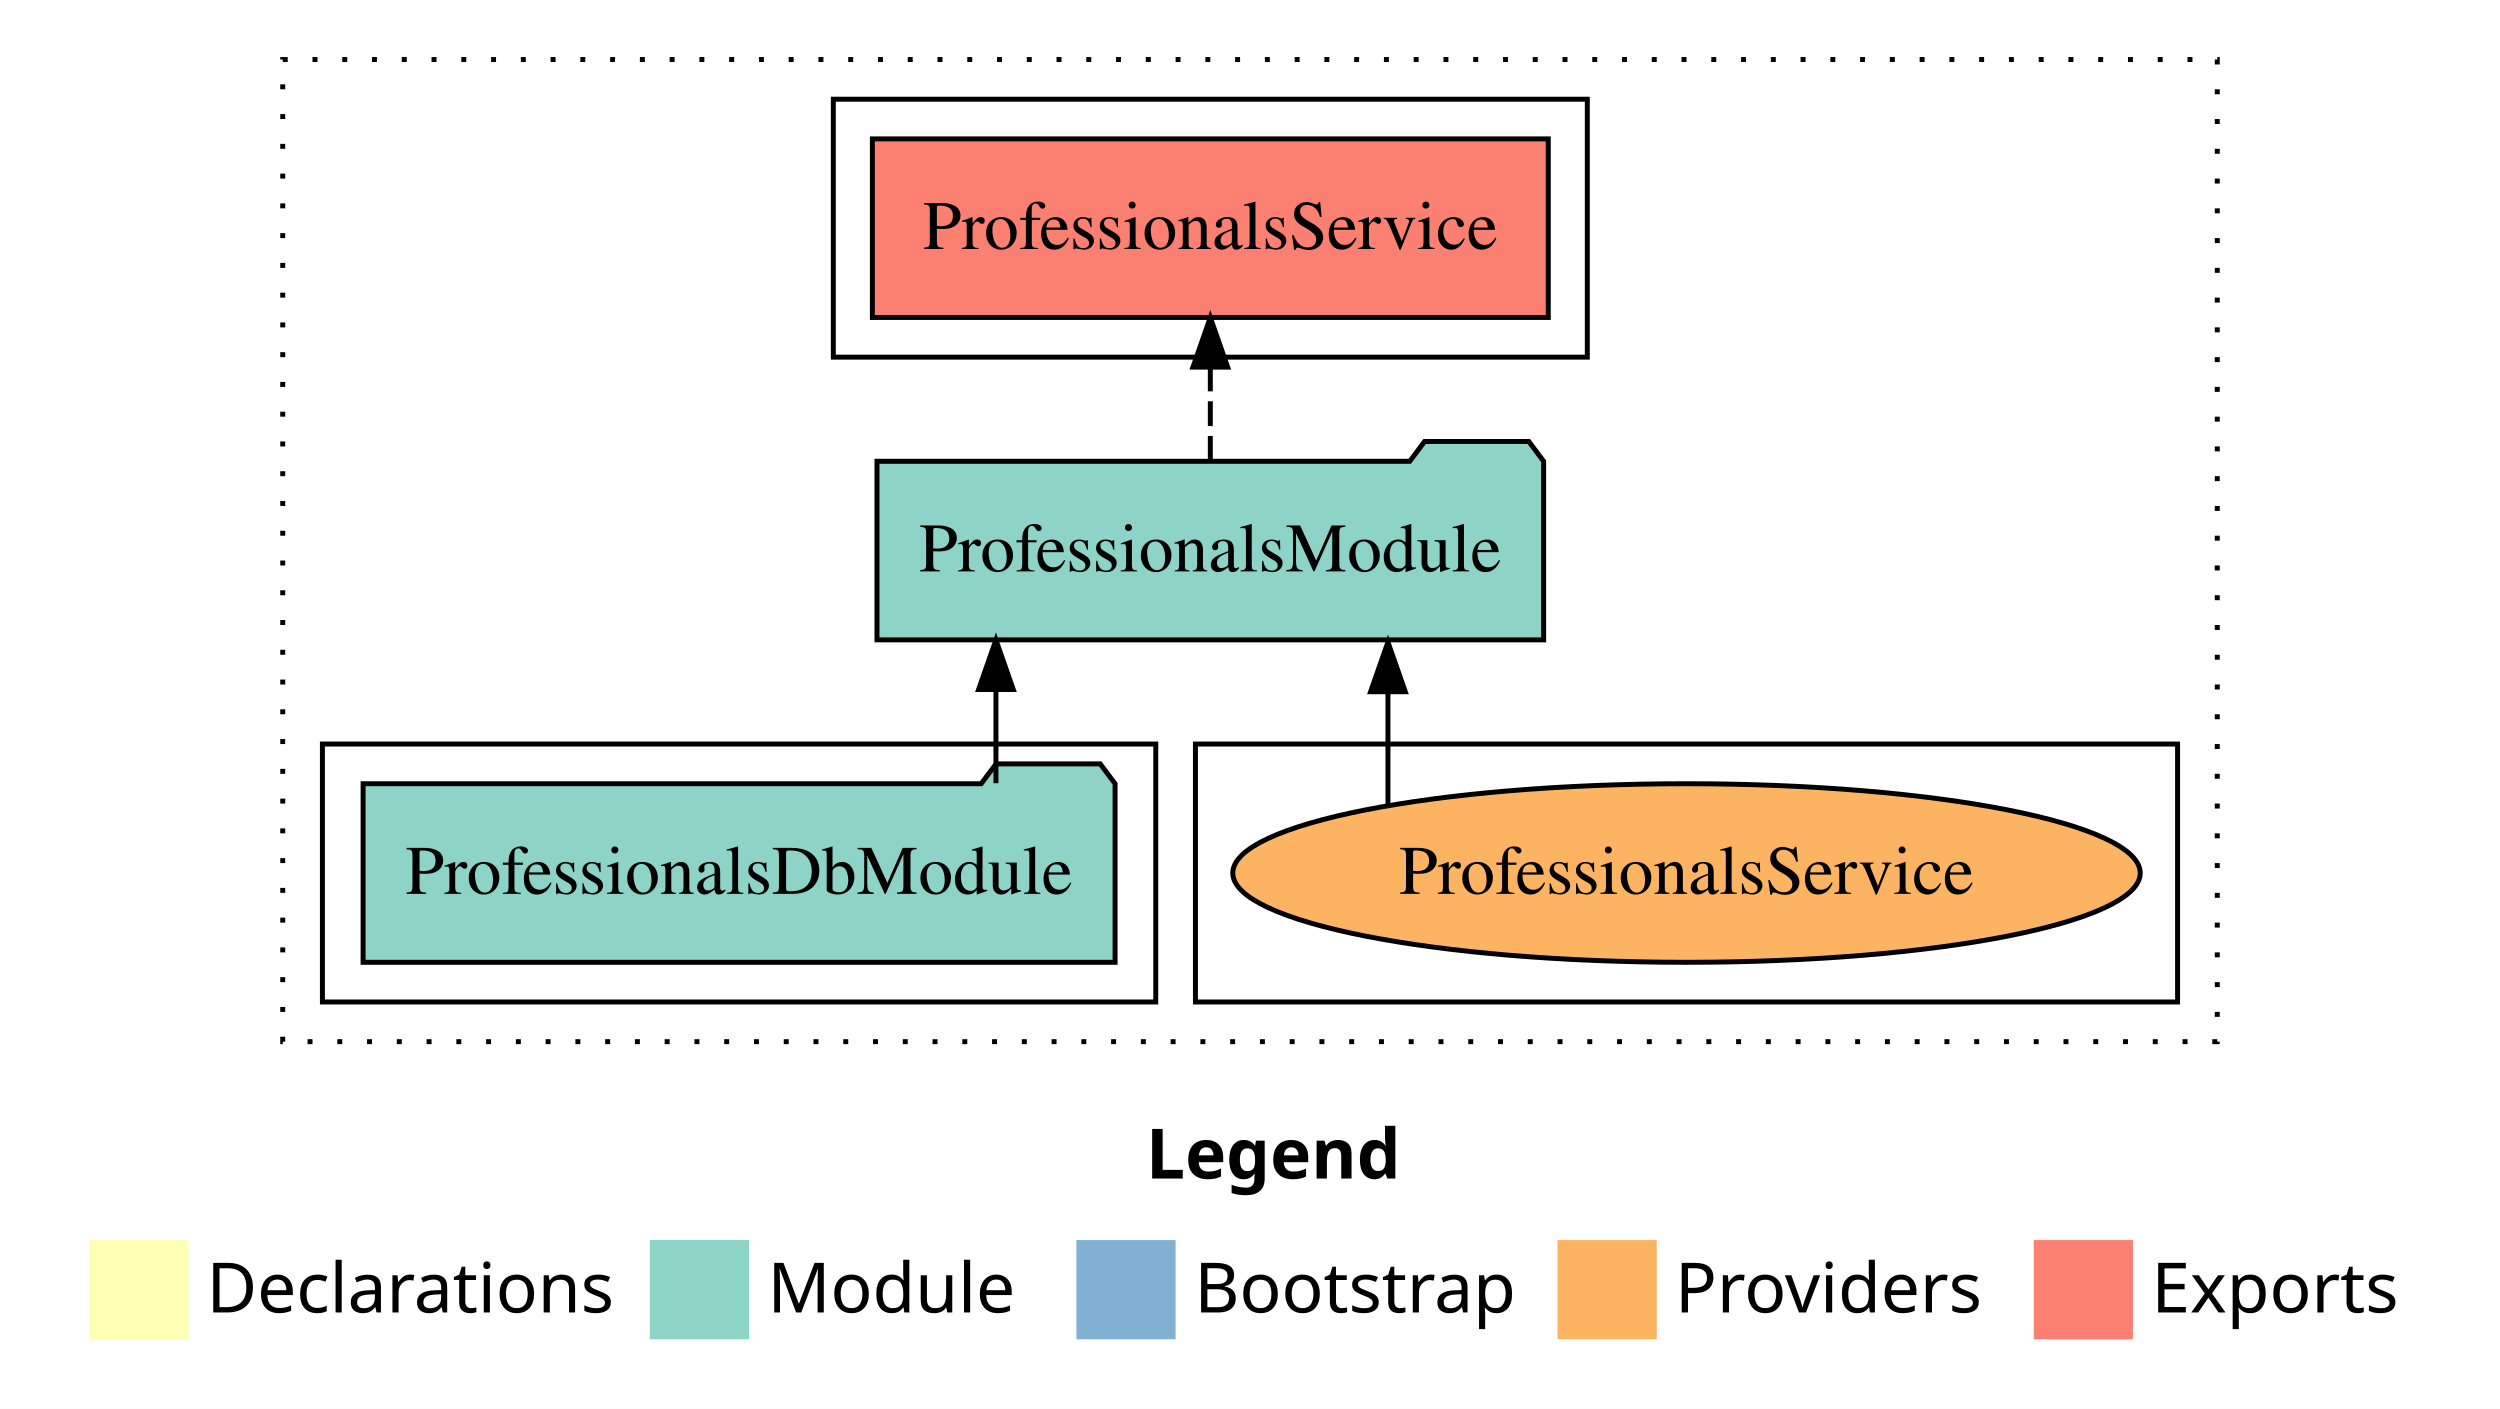
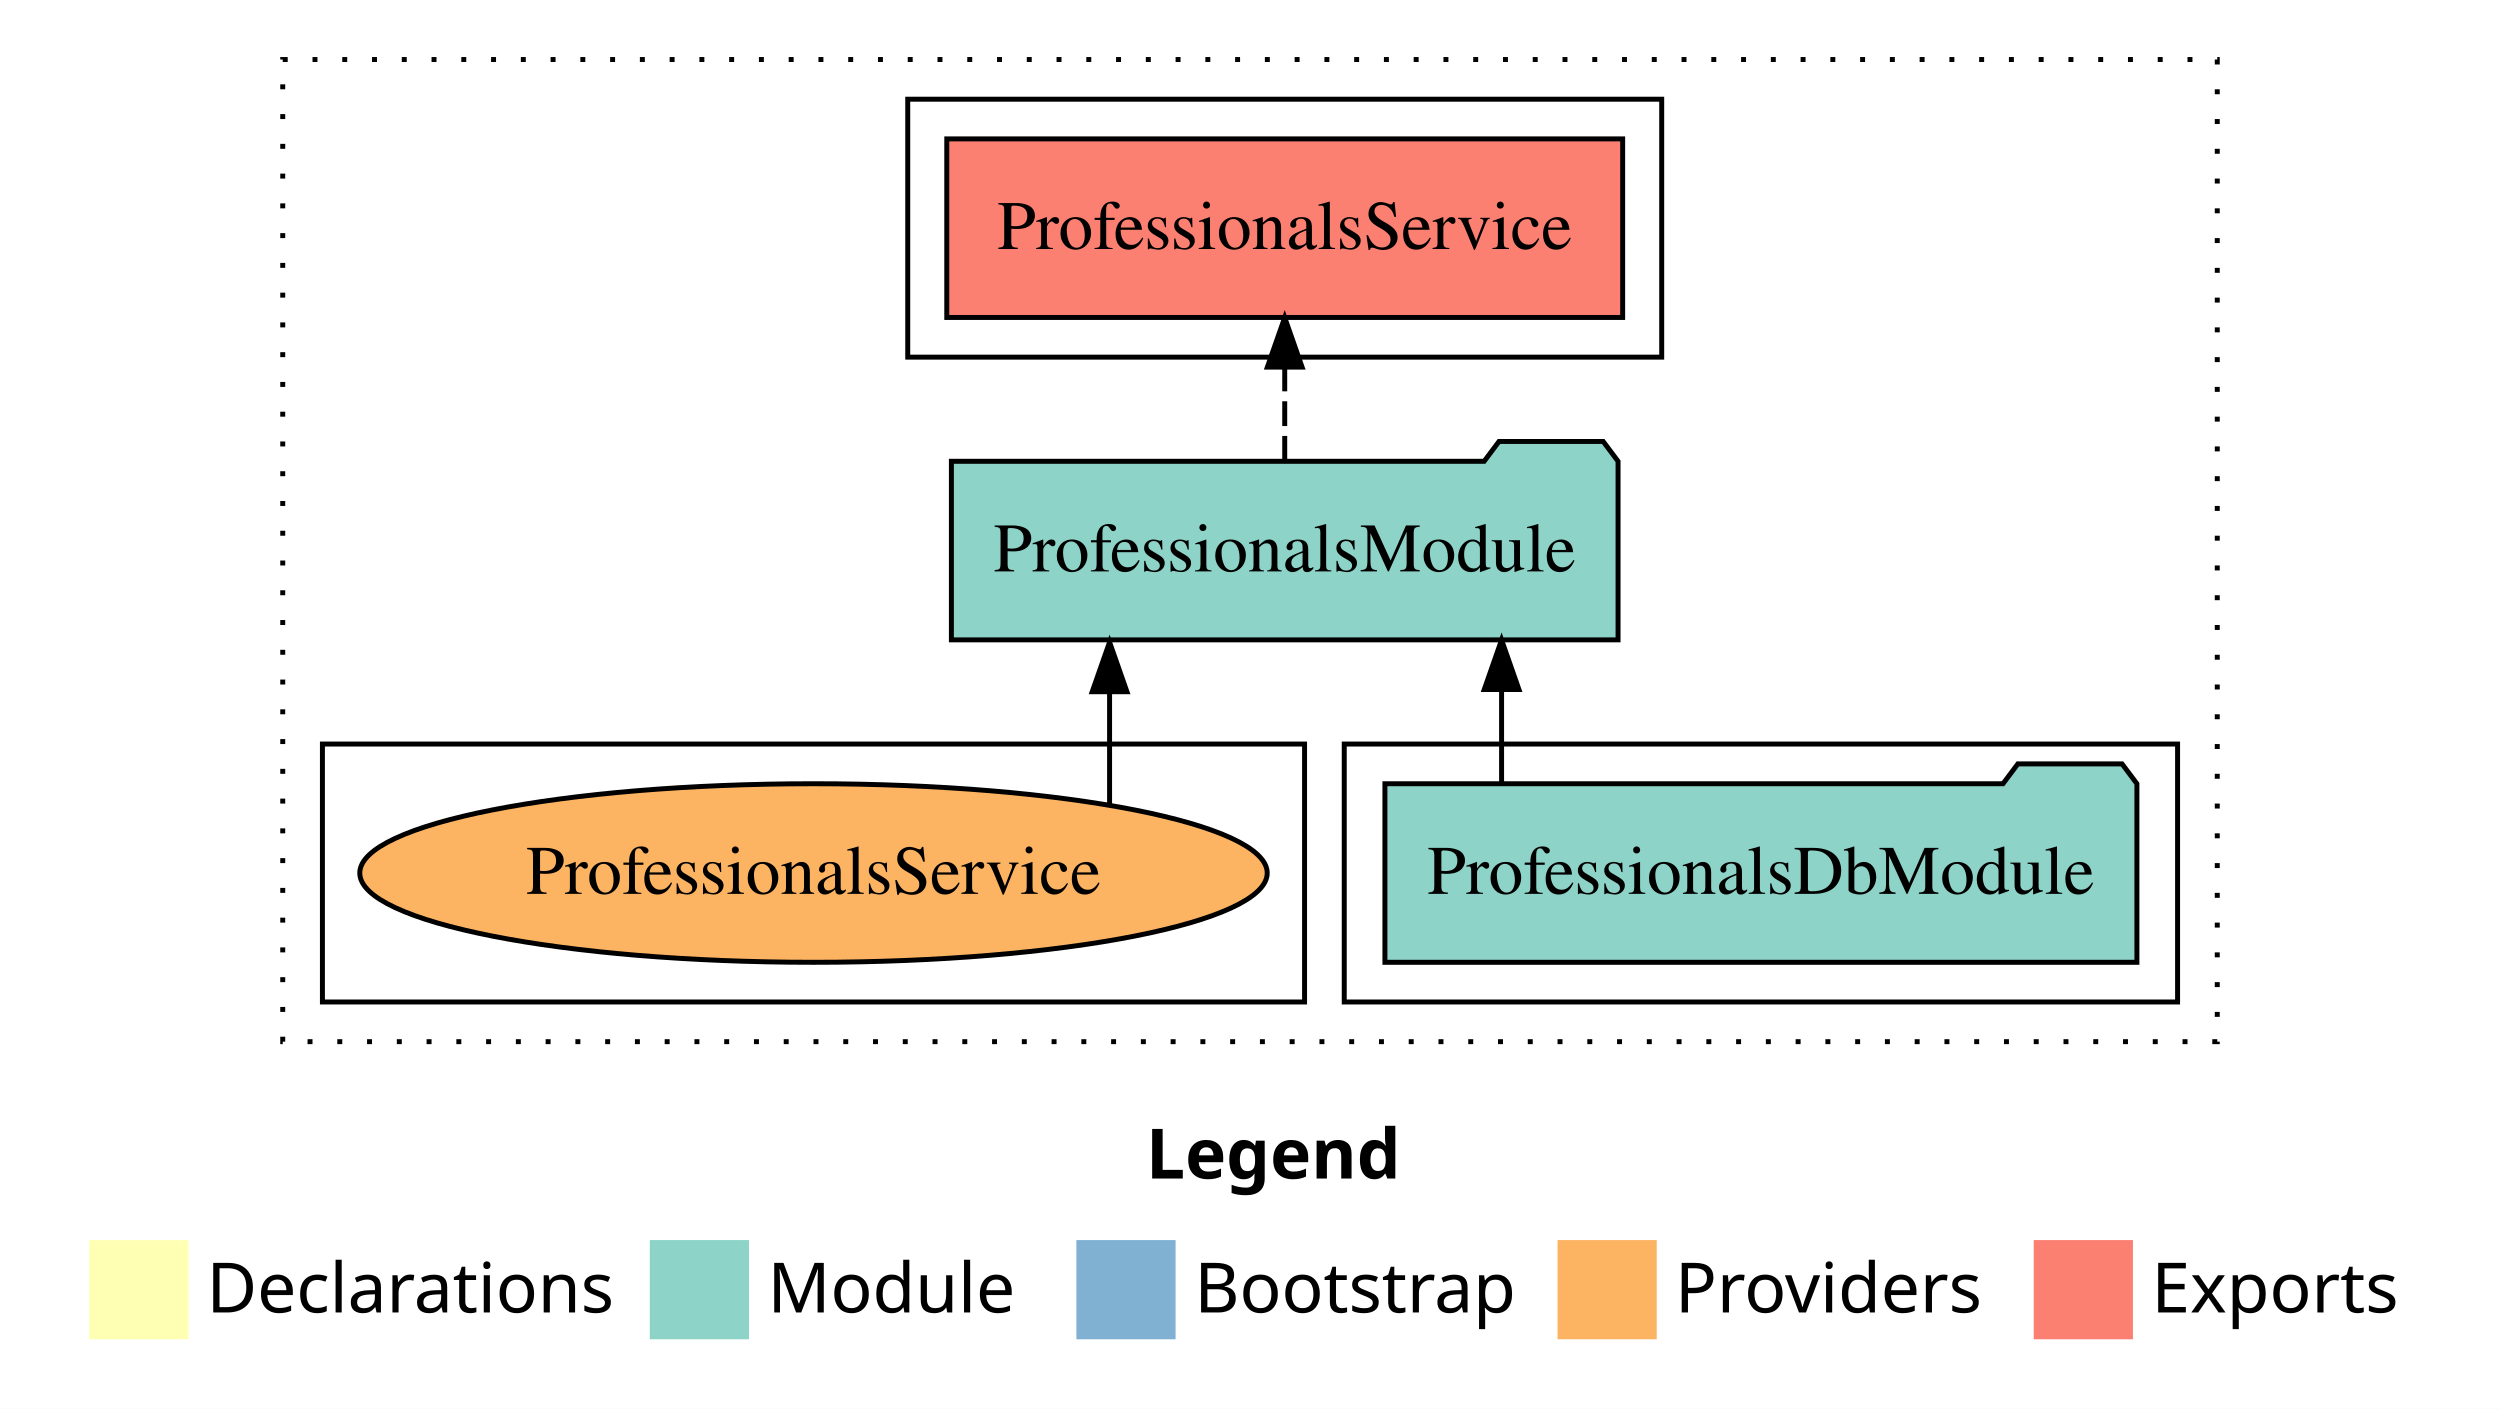
<svg xmlns="http://www.w3.org/2000/svg" width="504pt" height="284pt" viewBox="0.00 0.00 504.00 284.00">
  <g id="graph0" class="graph" transform="scale(1 1) rotate(0) translate(4 280)">
    <polygon fill="white" stroke="transparent" points="-4,4 -4,-280 500,-280 500,4 -4,4" />
    <text text-anchor="start" x="227.01" y="-42.4" font-family="Times-12" font-weight="bold" font-size="14.00">Legend</text>
    <polygon fill="#ffffb3" stroke="transparent" points="14,-10 14,-30 34,-30 34,-10 14,-10" />
    <text text-anchor="start" x="37.63" y="-15.4" font-family="Times-12" font-size="14.00">  Declarations</text>
    <polygon fill="#8dd3c7" stroke="transparent" points="127,-10 127,-30 147,-30 147,-10 127,-10" />
    <text text-anchor="start" x="150.73" y="-15.4" font-family="Times-12" font-size="14.00">  Module</text>
    <polygon fill="#80b1d3" stroke="transparent" points="213,-10 213,-30 233,-30 233,-10 213,-10" />
    <text text-anchor="start" x="236.78" y="-15.4" font-family="Times-12" font-size="14.00">  Bootstrap</text>
    <polygon fill="#fdb462" stroke="transparent" points="310,-10 310,-30 330,-30 330,-10 310,-10" />
    <text text-anchor="start" x="333.67" y="-15.4" font-family="Times-12" font-size="14.00">  Providers</text>
    <polygon fill="#fb8072" stroke="transparent" points="406,-10 406,-30 426,-30 426,-10 406,-10" />
    <text text-anchor="start" x="429.73" y="-15.4" font-family="Times-12" font-size="14.00">  Exports</text>
    <g id="clust1" class="cluster">
      <polygon fill="none" stroke="black" stroke-dasharray="1,5" points="53,-70 53,-268 443,-268 443,-70 53,-70" />
    </g>
-     <g id="clust4" class="cluster">
-       <polygon fill="none" stroke="black" points="164,-208 164,-260 316,-260 316,-208 164,-208" />
+     <g id="clust3" class="cluster">
+       <polygon fill="none" stroke="black" points="267,-78 267,-130 435,-130 435,-78 267,-78" />
    </g>
    <g id="clust6" class="cluster">
-       <polygon fill="none" stroke="black" points="237,-78 237,-130 435,-130 435,-78 237,-78" />
+       <polygon fill="none" stroke="black" points="61,-78 61,-130 259,-130 259,-78 61,-78" />
    </g>
-     <g id="clust3" class="cluster">
-       <polygon fill="none" stroke="black" points="61,-78 61,-130 229,-130 229,-78 61,-78" />
+     <g id="clust4" class="cluster">
+       <polygon fill="none" stroke="black" points="179,-208 179,-260 331,-260 331,-208 179,-208" />
    </g>
    <g id="node1" class="node">
-       <polygon fill="#8dd3c7" stroke="black" points="220.8,-122 217.8,-126 196.8,-126 193.8,-122 69.2,-122 69.2,-86 220.8,-86 220.8,-122" />
-       <text text-anchor="middle" x="145" y="-99.8" font-family="Times,serif" font-size="14.00">ProfessionalsDbModule</text>
+       <polygon fill="#8dd3c7" stroke="black" points="426.8,-122 423.8,-126 402.8,-126 399.8,-122 275.2,-122 275.2,-86 426.8,-86 426.8,-122" />
+       <text text-anchor="middle" x="351" y="-99.8" font-family="Times,serif" font-size="14.00">ProfessionalsDbModule</text>
    </g>
    <g id="node2" class="node">
-       <polygon fill="#8dd3c7" stroke="black" points="307.2,-187 304.2,-191 283.2,-191 280.2,-187 172.8,-187 172.8,-151 307.2,-151 307.2,-187" />
-       <text text-anchor="middle" x="240" y="-164.8" font-family="Times,serif" font-size="14.00">ProfessionalsModule</text>
+       <polygon fill="#8dd3c7" stroke="black" points="322.2,-187 319.2,-191 298.2,-191 295.2,-187 187.8,-187 187.8,-151 322.2,-151 322.2,-187" />
+       <text text-anchor="middle" x="255" y="-164.8" font-family="Times,serif" font-size="14.00">ProfessionalsModule</text>
    </g>
    <g id="edge1" class="edge">
-       <path fill="none" stroke="black" d="M196.78,-122.11C196.78,-122.11 196.78,-140.99 196.78,-140.99" />
-       <polygon fill="black" stroke="black" points="193.28,-140.99 196.78,-150.99 200.28,-140.99 193.28,-140.99" />
+       <path fill="none" stroke="black" d="M298.72,-122.11C298.72,-122.11 298.72,-140.99 298.72,-140.99" />
+       <polygon fill="black" stroke="black" points="295.22,-140.99 298.72,-150.99 302.22,-140.99 295.22,-140.99" />
    </g>
    <g id="node3" class="node">
-       <polygon fill="#fb8072" stroke="black" points="308.13,-252 171.87,-252 171.87,-216 308.13,-216 308.13,-252" />
-       <text text-anchor="middle" x="240" y="-229.8" font-family="Times,serif" font-size="14.00">ProfessionalsService </text>
+       <polygon fill="#fb8072" stroke="black" points="323.13,-252 186.87,-252 186.87,-216 323.13,-216 323.13,-252" />
+       <text text-anchor="middle" x="255" y="-229.8" font-family="Times,serif" font-size="14.00">ProfessionalsService </text>
    </g>
    <g id="edge2" class="edge">
-       <path fill="none" stroke="black" stroke-dasharray="5,2" d="M240,-187.11C240,-187.11 240,-205.99 240,-205.99" />
-       <polygon fill="black" stroke="black" points="236.5,-205.99 240,-215.99 243.5,-205.99 236.5,-205.99" />
+       <path fill="none" stroke="black" stroke-dasharray="5,2" d="M255,-187.11C255,-187.11 255,-205.99 255,-205.99" />
+       <polygon fill="black" stroke="black" points="251.5,-205.99 255,-215.99 258.5,-205.99 251.5,-205.99" />
    </g>
    <g id="node4" class="node">
-       <ellipse fill="#fdb462" stroke="black" cx="336" cy="-104" rx="91.47" ry="18" />
-       <text text-anchor="middle" x="336" y="-99.8" font-family="Times,serif" font-size="14.00">ProfessionalsService</text>
+       <ellipse fill="#fdb462" stroke="black" cx="160" cy="-104" rx="91.47" ry="18" />
+       <text text-anchor="middle" x="160" y="-99.8" font-family="Times,serif" font-size="14.00">ProfessionalsService</text>
    </g>
    <g id="edge3" class="edge">
-       <path fill="none" stroke="black" d="M275.81,-117.78C275.81,-117.78 275.81,-140.55 275.81,-140.55" />
-       <polygon fill="black" stroke="black" points="272.31,-140.55 275.81,-150.55 279.31,-140.55 272.31,-140.55" />
+       <path fill="none" stroke="black" d="M219.69,-117.78C219.69,-117.78 219.69,-140.55 219.69,-140.55" />
+       <polygon fill="black" stroke="black" points="216.19,-140.55 219.69,-150.55 223.19,-140.55 216.19,-140.55" />
    </g>
  </g>
</svg>
